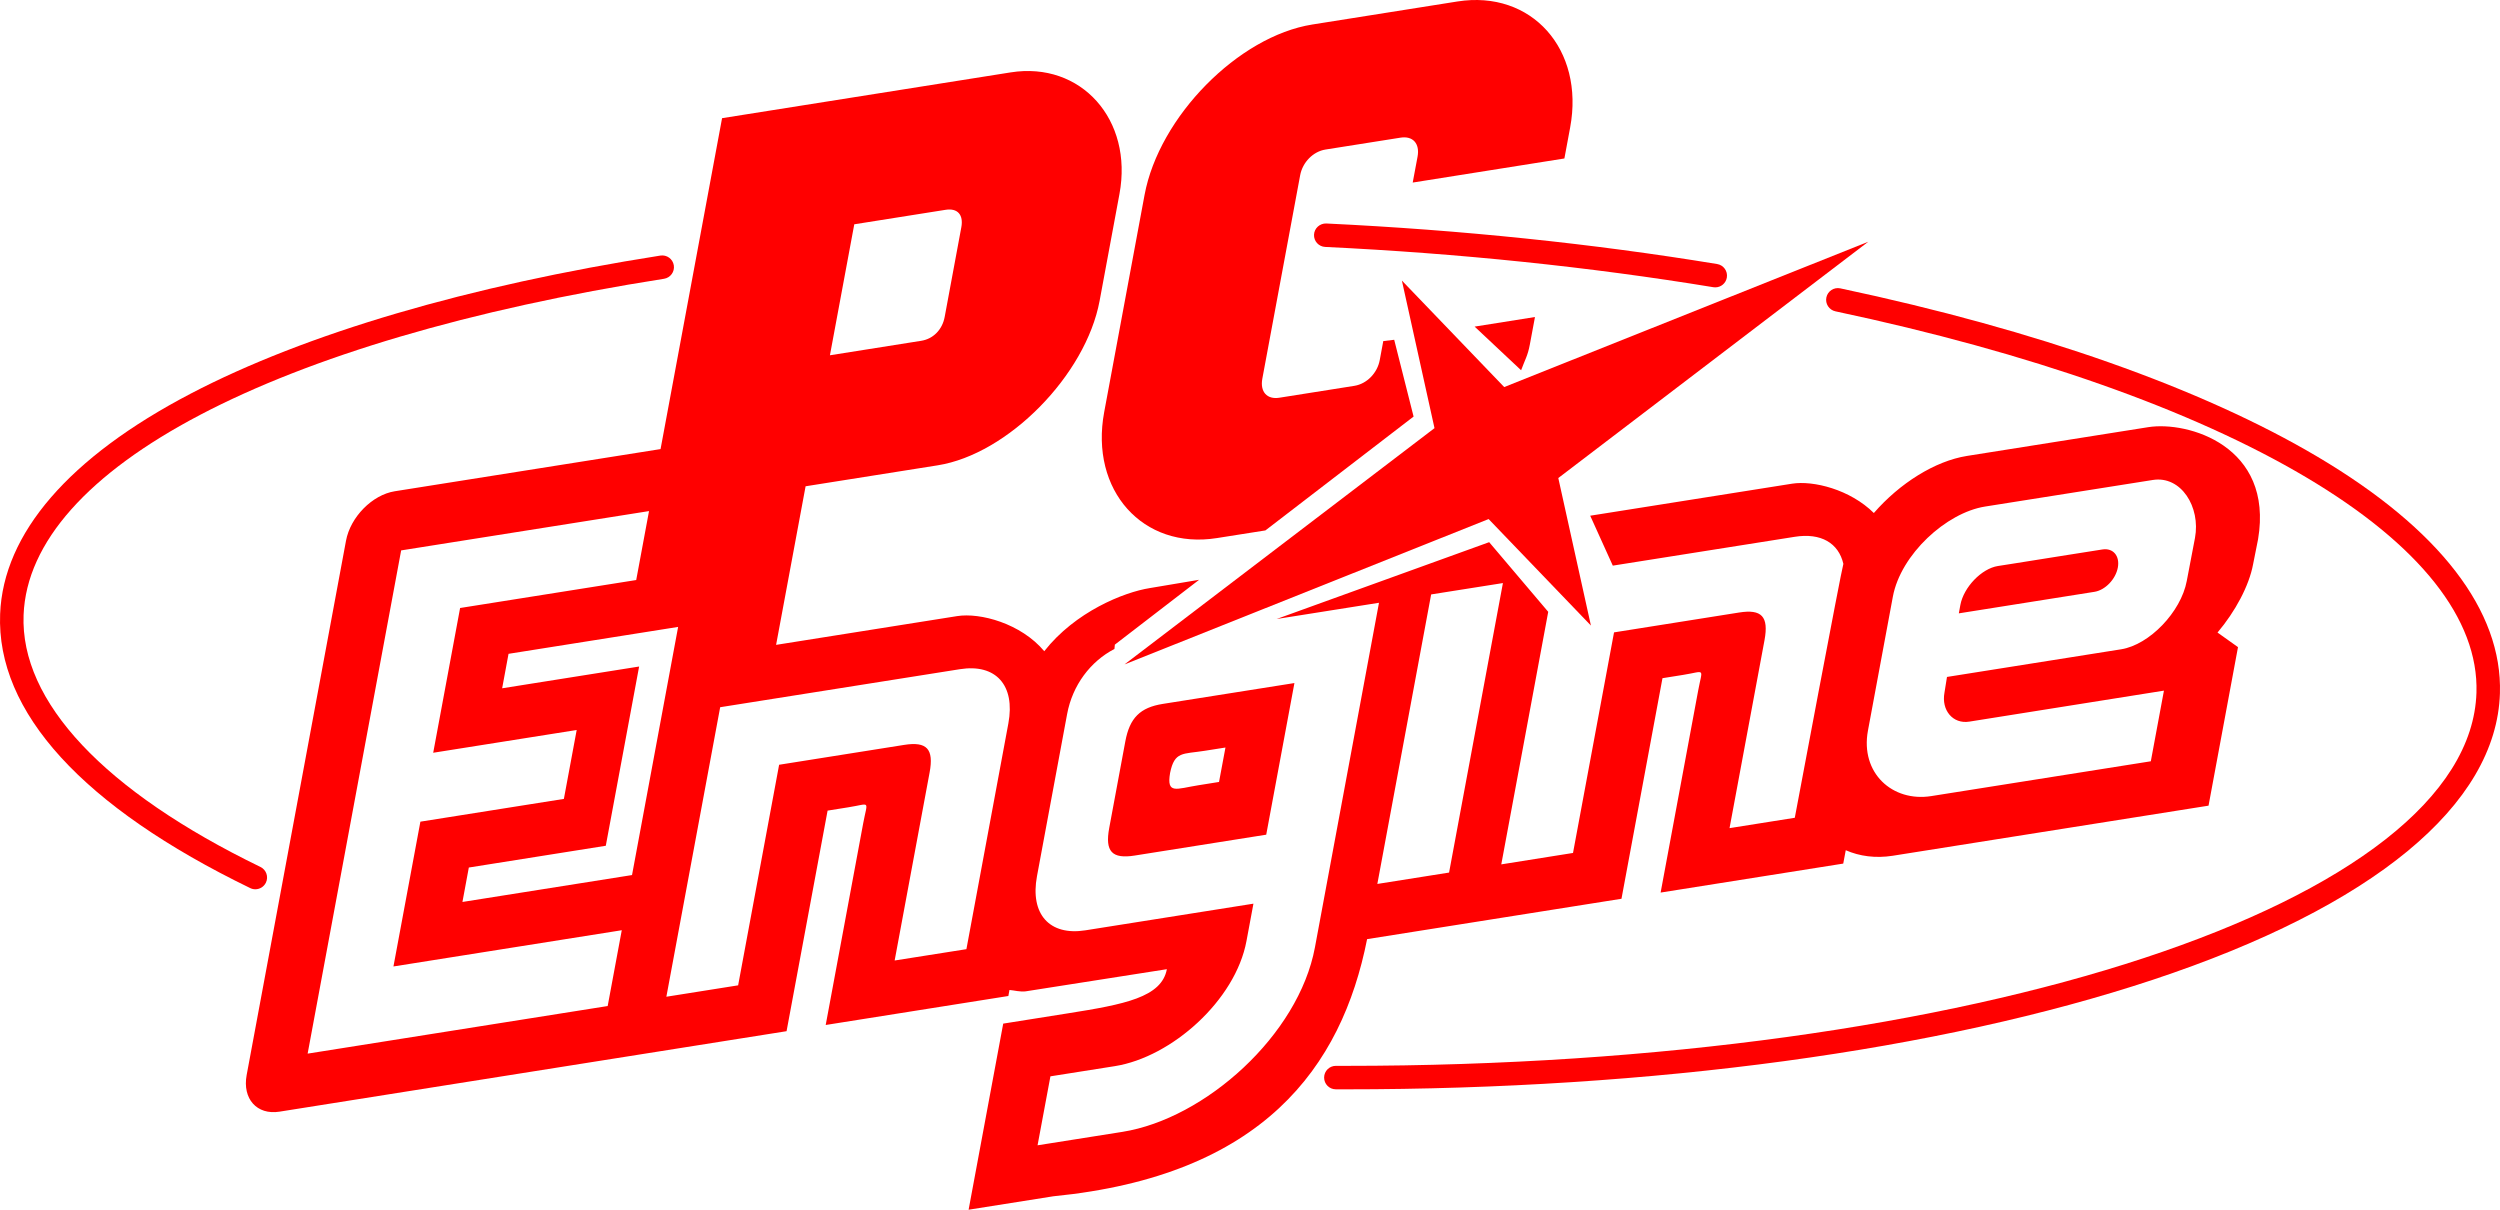
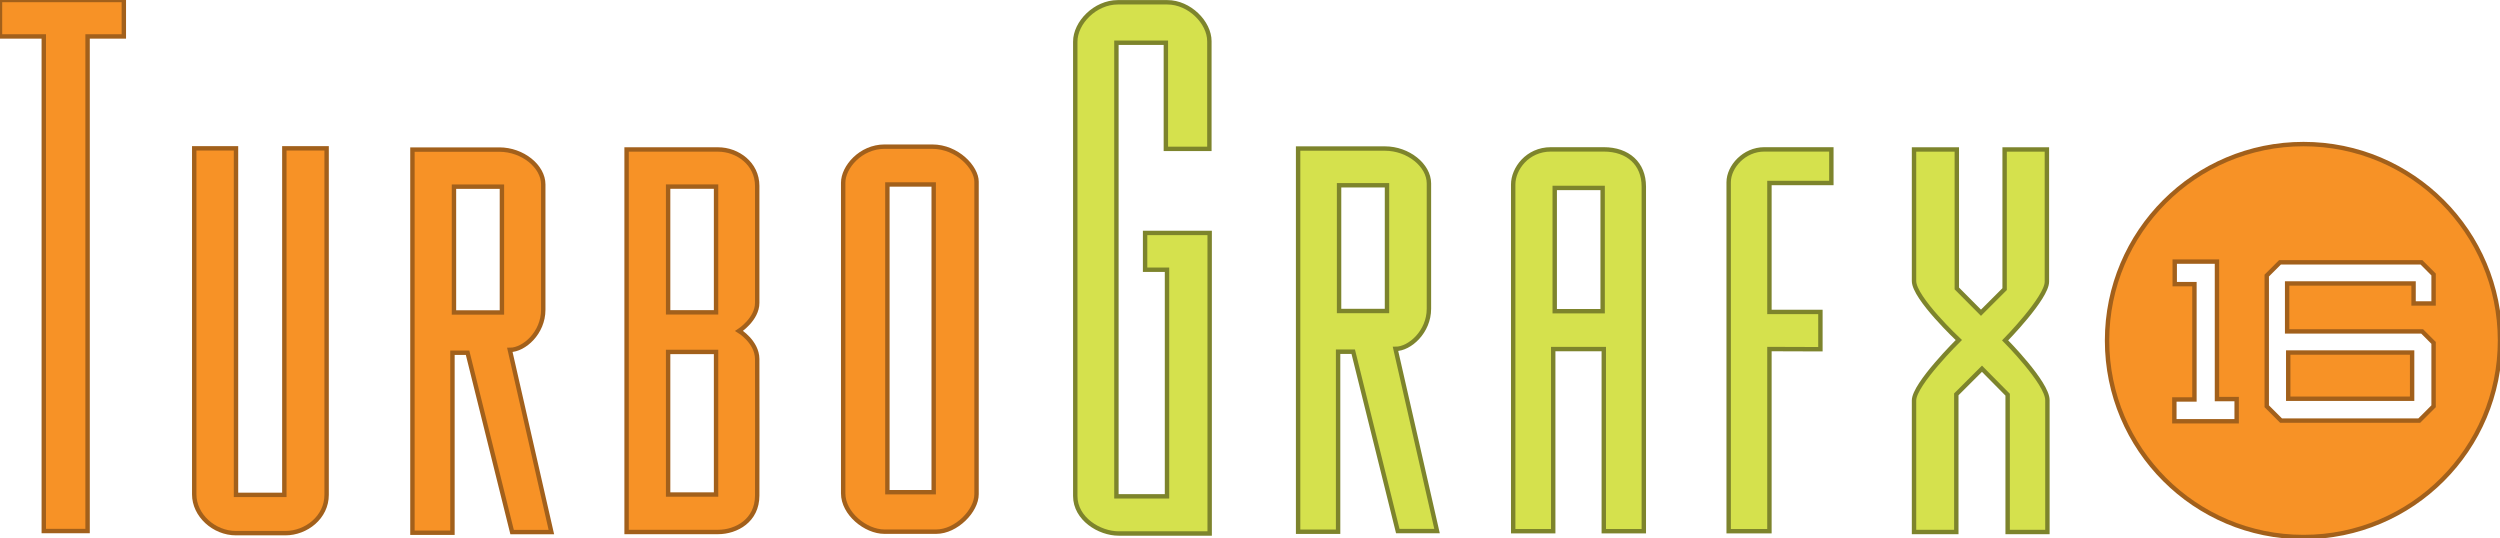
- <svg xmlns="http://www.w3.org/2000/svg" version="1.1" id="Layer_1" x="0px" y="0px" width="566.936px" height="274.332px" viewBox="0 0 566.936 274.332" enable-background="new 0 0 566.936 274.332" xml:space="preserve">
+ <svg xmlns="http://www.w3.org/2000/svg" id="Ebene_1" x="0px" y="0px" width="566.926px" height="121.783px" viewBox="0 0 566.926 121.783">
  <g>
+     <polygon fill="#F79226" points="0,0 28.081,0 28.081,8.264 19.862,8.264 19.862,120.425 9.929,120.425 9.929,8.264 0,8.264 &#09;" style="stroke: rgb(162, 96, 27);" />
+     <path fill="#F79226" d="M53.519,112.216H64.48V33.634h9.587v78.582c0,5.085-4.622,8.688-9.36,8.688H53.519   c-5.007,0-9.474-4.075-9.474-8.791V33.634h9.474V112.216z" style="stroke: rgb(162, 96, 27);" />
+     <path fill="#D5E14D" d="M259.674,52.827h14.642v68.155h-20.632c-4.412,0-9.846-3.377-9.846-8.5V9.457   c0-4.328,4.535-8.937,9.629-8.937h11.259c4.994,0,9.525,4.567,9.525,8.836v24.407h-9.868V9.696H253.17v102.862h11.472V61.168   h-4.968V52.827z" style="stroke: rgb(125, 132, 44);" />
+     <path fill="#D5E14D" d="M401.255,79.154v41.31h-9.244V41.345c0-3.574,3.552-7.468,8.047-7.468h15.24v7.626h-14.043v29.232h11.56   v8.458L401.255,79.154z" style="stroke: rgb(125, 132, 44);" />
+     <path fill="#D5E14D" d="M434.045,33.899h9.703v31.512l5.479,5.509l5.363-5.356V33.899h9.586v29.982   c0,3.661-9.47,13.306-9.47,13.306s9.586,9.639,9.586,13.546v29.905h-9.017V89.504l-5.822-5.887l-5.821,5.81v31.212h-9.587V90.805   c0-3.668,10.155-13.694,10.155-13.694s-10.155-9.538-10.155-13.381V33.899z" style="stroke: rgb(125, 132, 44);" />
+     <path fill="#F79226" d="M115.616,79.349c3.253,0,7.578-3.888,7.578-9.092V41.82c0-4.092-4.667-7.902-9.975-7.902H93.528v86.894   h9.076V79.988h3.425l10.101,40.67h8.904L115.616,79.349z M113.82,70.852h-10.874V42.337h10.874V70.852z" style="stroke: rgb(162, 96, 27);" />
+     <path fill="#D5E14D" d="M316.457,79.122c3.254,0,7.581-3.895,7.581-9.095V41.59c0-4.091-4.67-7.905-9.975-7.905h-19.69v86.9h9.069   v-40.83h3.428l10.104,40.669h8.901L316.457,79.122z M314.529,70.528h-10.867V42.014h10.867V70.528z" style="stroke: rgb(125, 132, 44);" />
+     <path fill="#F79226" d="M171.712,81.398c-0.042-3.894-4.107-6.358-4.107-6.358s4.107-2.658,4.107-6.353V42.16   c0-5.007-4.408-8.264-8.901-8.264h-20.719v86.743h20.719c4.195,0,8.901-2.62,8.901-8.261   C171.712,112.378,171.758,85.287,171.712,81.398z M162.381,112.139H151.51V79.808h10.871V112.139z M162.381,70.832H151.51V42.318   h10.871V70.832z" style="stroke: rgb(162, 96, 27);" />
+     <path fill="#F79226" d="M211.392,33.255h-5.479h-5.308c-5.437,0-9.396,4.648-9.396,8.183v70.447c0,4.554,5.072,8.682,9.354,8.682   h11.728c4.58,0,9.16-4.729,9.16-8.5V41.199C221.451,38.023,217.126,33.255,211.392,33.255z M211.734,111.614h-10.502V41.836h10.502   V111.614z" style="stroke: rgb(162, 96, 27);" />
+     <path fill="#D5E14D" d="M363.691,33.876h-11.979c-5.396,0-8.564,4.447-8.564,7.944v78.644h9.075v-41.31h11.469v41.31h9.076V42.295   C372.767,37.107,369.177,33.876,363.691,33.876z M363.432,70.576h-10.867v-27.96h10.867V70.576z" style="stroke: rgb(125, 132, 44);" />
    <g>
-       <path fill="#FF0000" d="M57.9,201.665c-0.39,0-0.787-0.088-1.161-0.271C18.76,182.96-0.85,161.472,0.028,139.247    c0.714-18.296,15.645-35.57,43.177-49.959c26.123-13.65,62.969-24.482,106.557-31.33c1.454-0.227,2.815,0.766,3.043,2.218    c0.229,1.452-0.764,2.813-2.217,3.043C62.295,77.085,6.644,106.298,5.35,139.458c-0.777,19.661,18.299,39.957,53.715,57.146    c1.323,0.644,1.875,2.231,1.233,3.56C59.836,201.112,58.888,201.665,57.9,201.665z" />
-     </g>
-     <g>
-       <path fill="#FF0000" d="M388.979,65.167c-0.145,0-0.289-0.011-0.436-0.035c-28.057-4.606-57.67-7.681-88.023-9.133    c-1.471-0.069-2.604-1.317-2.533-2.787c0.07-1.468,1.341-2.589,2.787-2.531c30.558,1.463,60.379,4.557,88.636,9.196    c1.448,0.238,2.434,1.607,2.194,3.06C391.388,64.242,390.261,65.167,388.979,65.167z" />
-     </g>
-     <g>
-       <path fill="#FF0000" d="M305.16,247.033c-0.746,0-1.486,0-2.232-0.003c-1.471-0.003-2.655-1.198-2.651-2.67    c0.004-1.468,1.19-2.653,2.658-2.653c0.004,0,0.008,0,0.012,0c0.731,0.002,1.479,0.002,2.215,0.002    c142.504,0.002,254.953-37.04,256.436-84.646c0.521-16.659-12.862-33.561-38.709-48.873    c-25.735-15.251-62.619-28.25-106.66-37.589c-1.438-0.306-2.356-1.72-2.053-3.157c0.303-1.439,1.721-2.354,3.158-2.052    c44.6,9.459,82.039,22.674,108.27,38.217c27.615,16.364,41.902,34.906,41.316,53.62c-0.787,25.316-28.754,48.395-78.748,64.974    C439.834,238.231,374.916,247.033,305.16,247.033z" />
-     </g>
-     <polygon fill="#FF0000" points="353.382,108.404 423.681,54.818 341.114,87.776 317.91,63.624 325.308,97.091 255.009,150.675    337.58,117.708 360.78,141.861  " />
-     <g>
-       <path fill="#FF0000" d="M265.343,175.296c1.008-4.961,2.846-4.24,7.877-5.039l4.683-0.738l-1.458,7.809l-4.683,0.748    C266.731,178.874,264.516,180.22,265.343,175.296z M255.19,168.148l-3.645,19.606c-0.998,5.354,0.62,7.078,5.772,6.263    l29.831-4.732l6.394-34.386l-29.833,4.725C258.555,160.441,256.179,162.796,255.19,168.148z M444.558,137.198l-0.348,1.896    l30.77-4.885c2.429-0.39,4.796-2.845,5.291-5.5c0.486-2.653-1.075-4.492-3.506-4.104l-7.903,1.248l-12.609,2.007l-3.195,0.5    C449.363,128.951,445.308,133.165,444.558,137.198z M228.671,225.867l0.25-1.367c1.058,0.08,2.476,0.489,3.714,0.304l31.98-5.016    c-1.188,6.38-9.615,7.979-22.475,10.017l-14.637,2.325l-7.848,42.202l19.23-3.047c47.345-4.673,65.357-29.143,71.138-58.313    l57.688-9.155l9.295-50.021l4.692-0.75c5.142-0.815,4.384-1.746,3.396,3.597l-8.508,45.769l41.416-6.572l0.567-3.033    c3.126,1.378,6.779,1.865,10.646,1.258l71.625-11.361l6.68-35.953l-4.643-3.306c4.023-4.763,7.158-10.593,8.066-15.485l1.129-5.67    c3.573-21.207-15.978-26.838-24.9-25.42l-41.104,6.521c-7.279,1.156-15.295,6.229-21.127,12.949    c-5.394-5.342-13.72-7.418-18.562-6.649l-45.76,7.259l5.123,11.322l41.27-6.54c5.951-0.948,9.928,1.428,11.018,6.14    c-0.438,1.248-11.018,57.579-11.018,57.579l-14.797,2.349l7.934-42.645c0.982-5.341-0.633-7.068-5.771-6.25l-28.357,4.503    l-9.303,50.021l-16.266,2.589l10.645-57.271l-13.391-15.796l-48.203,17.425l22.846-3.625l0.369-0.051l-14.527,78.156    c-3.692,19.854-24.878,38.839-43.669,41.823l-19.229,3.047l2.916-15.641l14.627-2.313c12.859-2.047,27.336-14.916,29.833-28.375    l1.578-8.468l-38.09,6.041c-8.167,1.298-12.6-3.664-10.993-12.291l6.83-36.742c1.208-6.529,5.282-11.95,10.733-14.768l0.09-0.979    l19.109-14.707l-11.163,1.877c-5.94,0.938-16.953,5.392-23.951,14.317c-5.292-6.313-14.547-8.786-19.759-7.959l-41.055,6.521    l6.69-35.963l29.953-4.752c15.944-2.526,33.586-20.458,36.721-37.301l4.503-24.232c3.135-16.854-8.716-30.103-24.661-27.576    l-65.457,10.384l-13.948,75.041l-60.275,9.565c-5.102,0.81-10.064,5.841-11.062,11.231L55.935,243.79    c-0.999,5.394,2.326,9.113,7.429,8.31l115.008-18.252l9.305-50.021l4.682-0.748c5.152-0.809,4.393-1.735,3.395,3.604    l-8.506,45.757L228.671,225.867z M143.328,198.441l-38.459,6.101l1.448-7.808l31.061-4.937l7.558-40.646l-31.061,4.935    l1.447-7.815l38.459-6.103L143.328,198.441z M141.001,210.951l-3.195,17.192l-68.042,10.794l21.207-114.12l56.211-8.916    l-2.906,15.635l-39.937,6.342l-6.1,32.828l32.539-5.162l-2.905,15.627l-32.539,5.162l-6.11,32.836L141.001,210.951z     M219.157,215.247l-16.274,2.571l7.927-42.632c0.999-5.344-0.619-7.078-5.771-6.262l-28.355,4.504l-9.294,50.021l-16.275,2.586    l12.201-65.652l0.379-0.063l53.984-8.563c8.167-1.299,12.6,3.652,10.993,12.289L219.157,215.247z M324.918,134.741l15.905-2.516    l-12.211,65.652l-16.266,2.578l12.199-65.646L324.918,134.741z M423.603,165.684l5.648-30.372    c1.791-9.604,12.113-19.04,20.908-20.438l38.049-6.029c6.412-1.021,10.865,6.14,9.557,13.147l-1.866,9.774    c-1.31,7.009-8.468,14.458-14.875,15.476l-39.498,6.271l-0.568,3.545c-0.75,4.031,1.926,7.18,5.621,6.591l44.147-7.03    l-2.975,16.02l-49.801,7.896C429.154,181.927,421.826,175.296,423.603,165.684z M188.206,80.568l5.522-29.703l20.707-3.285    c2.716-0.43,4.104,1.119,3.564,3.983l-3.774,20.329c-0.54,2.875-2.596,4.961-5.312,5.391L188.206,80.568z" />
      <g>
-         <path fill="#FF0000" d="M320.565,94.466l-4.395-17.412l-2.479,0.299l-0.797,4.293c-0.551,2.977-2.943,5.4-5.752,5.852     l-17.015,2.695c-2.808,0.449-4.414-1.348-3.862-4.323l8.575-46.117c0.55-2.965,2.943-5.392,5.748-5.841l17.019-2.695     c2.807-0.448,4.412,1.349,3.858,4.313l-1.098,5.87l34.396-5.462l1.307-7.029c3.296-17.741-8.766-31.229-25.561-28.574     l-32.906,5.223c-16.783,2.666-34.754,20.917-38.048,38.658l-9.154,49.243c-3.295,17.741,8.766,31.229,25.56,28.564l11-1.737     L320.565,94.466z" />
-         <path fill="#FF0000" d="M344.946,83.962c0.898-2.416,1.519-3.334,1.979-5.812l1.168-6.26l-13.688,2.176L344.946,83.962z" />
+         <rect x="518.902" y="79.943" fill="#F79226" width="28.094" height="10.479" style="stroke: rgb(162, 96, 27);" />
+         <path fill="#F79226" d="M522.37,32.673c-24.607,0-44.551,19.946-44.551,44.553c0,24.607,19.943,44.557,44.551,44.557     c24.606,0,44.557-19.949,44.557-44.557C566.926,52.62,546.976,32.673,522.37,32.673z M507.207,95.533h-14.128v-4.949h4.554     V64.438h-4.47v-5.113h9.58V90.5h4.464V95.533z M551.867,68.824h-4.541v-4.548h-28.67v10.88h30.617l2.594,2.601v14.374     l-3.247,3.247h-31.341l-3.248-3.247v-29.64l3.008-3.005h32.072l2.756,2.759V68.824z" style="stroke: rgb(162, 96, 27);" />
      </g>
    </g>
  </g>
</svg>
